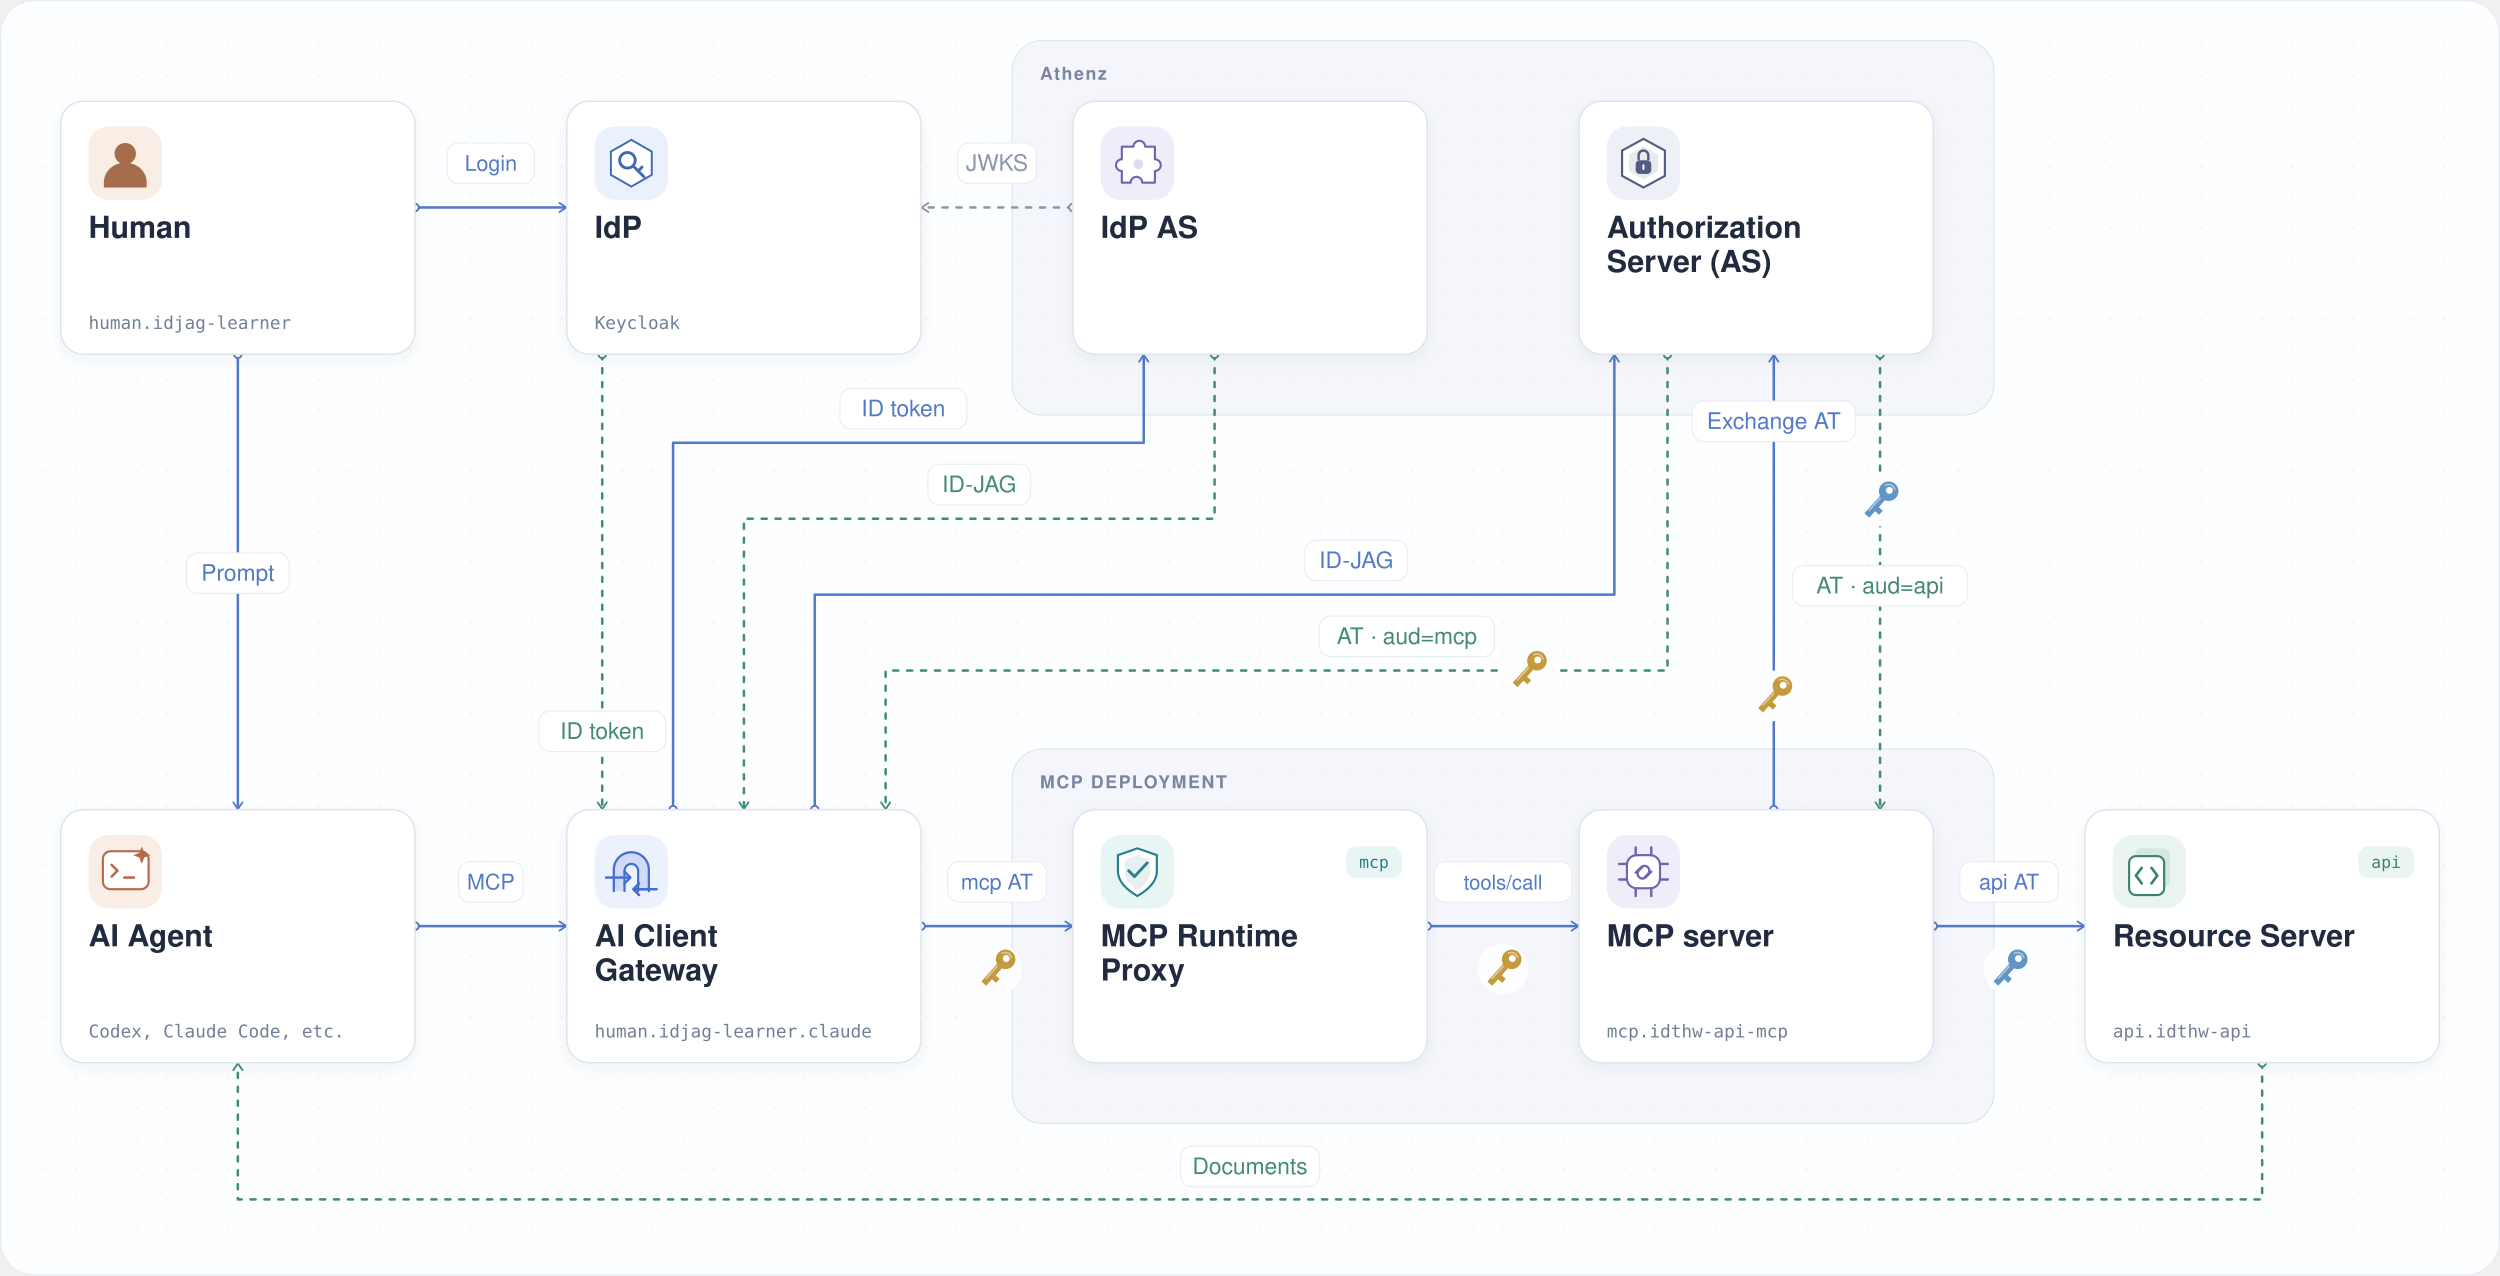
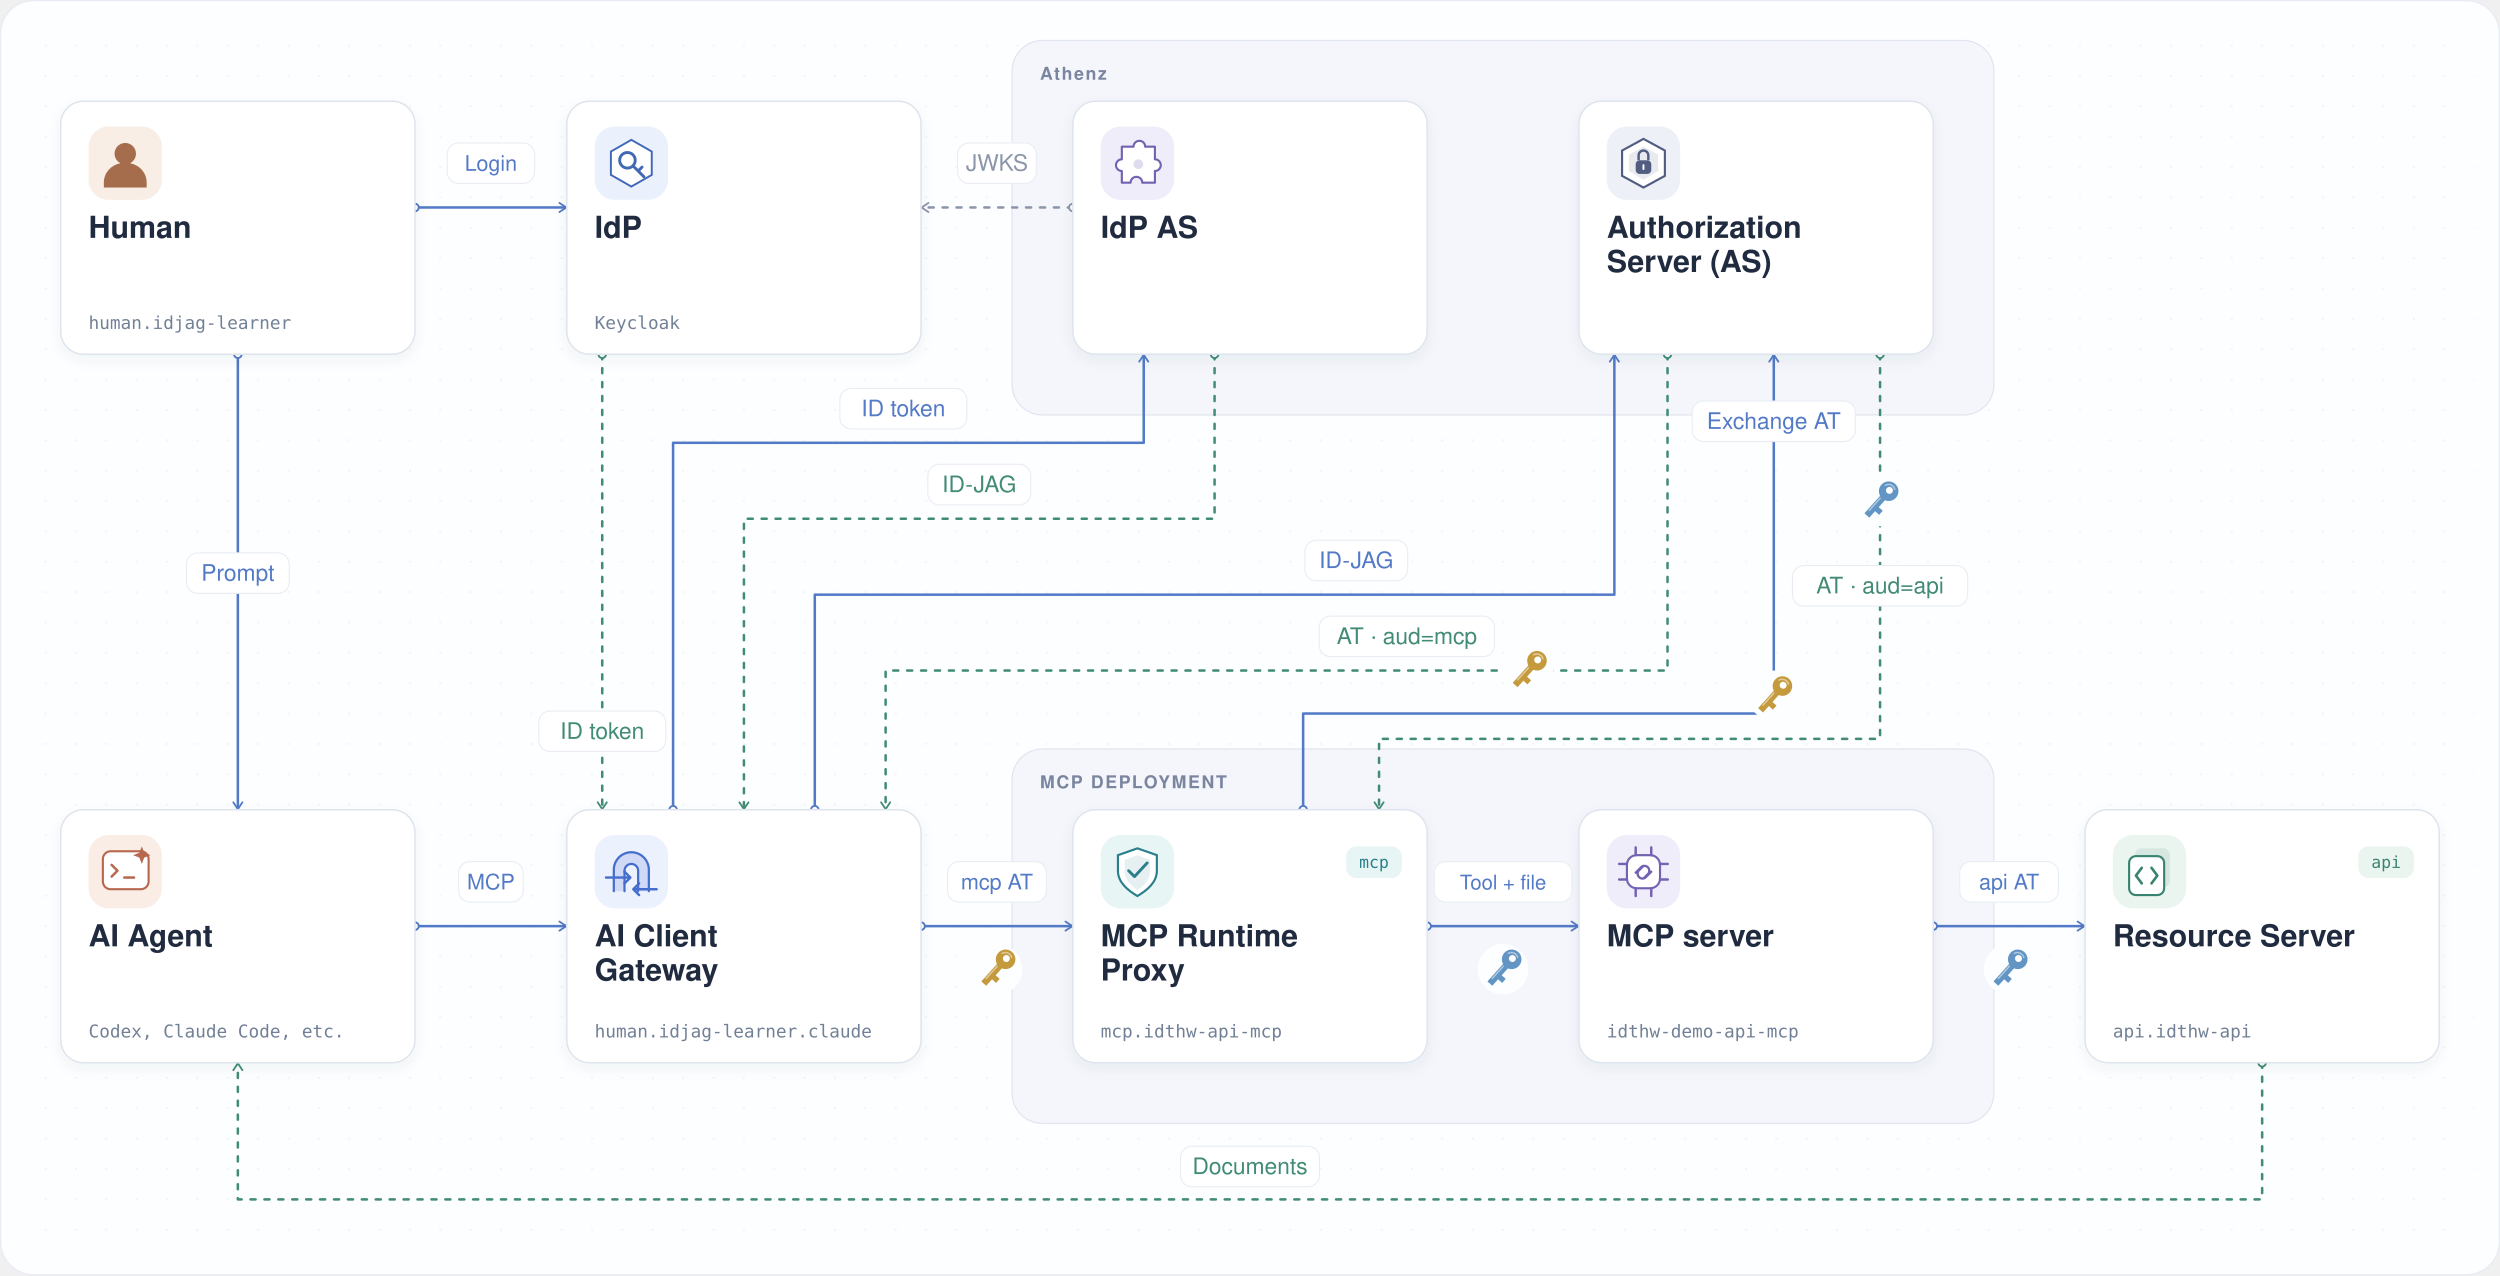
<svg xmlns="http://www.w3.org/2000/svg" width="1976" height="1008" viewBox="0 0 1976 1008" role="img" aria-labelledby="title desc">
  <defs>
    <marker id="arrow-blue" viewBox="0 0 10 10" refX="8.5" refY="5" markerWidth="9" markerHeight="9" markerUnits="userSpaceOnUse" orient="auto">
      <path d="m2 1 6 4-6 4" fill="none" stroke="#537AC7" stroke-width="1.6" stroke-linecap="round" stroke-linejoin="round" />
    </marker>
    <marker id="arrow-green" viewBox="0 0 10 10" refX="8.5" refY="5" markerWidth="9" markerHeight="9" markerUnits="userSpaceOnUse" orient="auto">
      <path d="m2 1 6 4-6 4" fill="none" stroke="#428B76" stroke-width="1.6" stroke-linecap="round" stroke-linejoin="round" />
    </marker>
    <marker id="arrow-red" viewBox="0 0 10 10" refX="8.5" refY="5" markerWidth="9" markerHeight="9" markerUnits="userSpaceOnUse" orient="auto">
      <path d="m2 1 6 4-6 4" fill="none" stroke="#C46864" stroke-width="1.6" stroke-linecap="round" stroke-linejoin="round" />
    </marker>
    <marker id="arrow-gray" viewBox="0 0 10 10" refX="8.5" refY="5" markerWidth="9" markerHeight="9" markerUnits="userSpaceOnUse" orient="auto">
      <path d="m2 1 6 4-6 4" fill="none" stroke="#8B96AA" stroke-width="1.6" stroke-linecap="round" stroke-linejoin="round" />
    </marker>
    <marker id="arrow-purple" viewBox="0 0 10 10" refX="8.5" refY="5" markerWidth="9" markerHeight="9" markerUnits="userSpaceOnUse" orient="auto">
      <path d="m2 1 6 4-6 4" fill="none" stroke="#8770B1" stroke-width="1.6" stroke-linecap="round" stroke-linejoin="round" />
    </marker>
    <g id="access-token-key" transform="rotate(42 22 22)">
      <path d="M19 15h6v12h5v5h-5v8h-6Z" fill="currentColor" />
      <circle cx="22" cy="10" r="9" fill="currentColor" />
      <circle cx="22" cy="9" r="3.2" fill="white" />
      <path d="M16 8a6 6 0 0 1 9-3M20.5 20v15" fill="none" stroke="white" stroke-opacity=".48" stroke-width="1.4" stroke-linecap="round" />
    </g>
    <filter id="card-shadow" x="-12%" y="-18%" width="124%" height="148%">
      <feDropShadow dx="0" dy="4" stdDeviation="5" flood-color="#253B68" flood-opacity=".055" />
    </filter>
    <pattern id="grid" width="24" height="24" patternUnits="userSpaceOnUse">
      <circle cx="12" cy="12" r=".7" fill="#C9D2E2" opacity=".38" />
    </pattern>
  </defs>
  <rect x=".5" y=".5" width="1975" height="1007" rx="26" fill="#FDFEFF" stroke="#E7ECF4" />
  <rect x="20" y="20" width="1936" height="968" rx="18" fill="url(#grid)" />
  <g font-family="Avenir Next, Avenir, Segoe UI, Helvetica, Arial, sans-serif">
    <rect data-group="Athenz" x="800" y="32" width="776" height="296" rx="24" fill="#F1F3FA" fill-opacity=".8" stroke="#E1E5F0" stroke-width="1" />
    <text x="822" y="63" fill="#7A85A0" font-size="14" font-weight="600" text-anchor="start" letter-spacing="1.3">Athenz</text>
    <rect data-group="MCP DEPLOYMENT" x="800" y="592" width="776" height="296" rx="24" fill="#F1F3FA" fill-opacity=".8" stroke="#E1E5F0" stroke-width="1" />
    <text x="822" y="623" fill="#7A85A0" font-size="14" font-weight="600" text-anchor="start" letter-spacing="1.3">MCP DEPLOYMENT</text>
    <path d="M328 164 L448 164" fill="none" stroke="#537AC7" stroke-width="2" stroke-linecap="round" stroke-linejoin="round" marker-end="url(#arrow-blue)" />
    <circle cx="328" cy="164" r="3" fill="white" stroke="#537AC7" stroke-width="1.5" />
    <path d="M188 280 L188 640" fill="none" stroke="#537AC7" stroke-width="2" stroke-linecap="round" stroke-linejoin="round" marker-end="url(#arrow-blue)" />
    <circle cx="188" cy="280" r="3" fill="white" stroke="#537AC7" stroke-width="1.5" />
    <path d="M476 280 L476 640" fill="none" stroke="#428B76" stroke-width="2" stroke-linecap="round" stroke-linejoin="round" stroke-dasharray="4 7" marker-end="url(#arrow-green)" />
    <circle cx="476" cy="280" r="3" fill="white" stroke="#428B76" stroke-width="1.5" />
    <path d="M848 164 L728 164" fill="none" stroke="#8B96AA" stroke-width="2" stroke-linecap="round" stroke-linejoin="round" stroke-dasharray="4 7" marker-end="url(#arrow-gray)" />
    <circle cx="848" cy="164" r="3" fill="white" stroke="#8B96AA" stroke-width="1.5" />
    <path d="M532 640 L532 350 L904 350 L904 280" fill="none" stroke="#537AC7" stroke-width="2" stroke-linecap="round" stroke-linejoin="round" marker-end="url(#arrow-blue)" />
    <circle cx="532" cy="640" r="3" fill="white" stroke="#537AC7" stroke-width="1.5" />
    <path d="M960 280 L960 410 L588 410 L588 640" fill="none" stroke="#428B76" stroke-width="2" stroke-linecap="round" stroke-linejoin="round" stroke-dasharray="4 7" marker-end="url(#arrow-green)" />
    <circle cx="960" cy="280" r="3" fill="white" stroke="#428B76" stroke-width="1.5" />
    <path d="M644 640 L644 470 L1276 470 L1276 280" fill="none" stroke="#537AC7" stroke-width="2" stroke-linecap="round" stroke-linejoin="round" marker-end="url(#arrow-blue)" />
    <circle cx="644" cy="640" r="3" fill="white" stroke="#537AC7" stroke-width="1.5" />
    <path d="M1318 280 L1318 530 L700 530 L700 640" fill="none" stroke="#428B76" stroke-width="2" stroke-linecap="round" stroke-linejoin="round" stroke-dasharray="4 7" marker-end="url(#arrow-green)" />
    <circle cx="1318" cy="280" r="3" fill="white" stroke="#428B76" stroke-width="1.5" />
-     <path d="M1402 640 L1402 280" fill="none" stroke="#537AC7" stroke-width="2" stroke-linecap="round" stroke-linejoin="round" marker-end="url(#arrow-blue)" />
-     <circle cx="1402" cy="640" r="3" fill="white" stroke="#537AC7" stroke-width="1.5" />
-     <path d="M1486 280 L1486 640" fill="none" stroke="#428B76" stroke-width="2" stroke-linecap="round" stroke-linejoin="round" stroke-dasharray="4 7" marker-end="url(#arrow-green)" />
+     <path d="M1030 640 L1030 564 L1402 564 L1402 280" fill="none" stroke="#537AC7" stroke-width="2" stroke-linecap="round" stroke-linejoin="round" marker-end="url(#arrow-blue)" />
+     <circle cx="1030" cy="640" r="3" fill="white" stroke="#537AC7" stroke-width="1.5" />
+     <path d="M1486 280 L1486 584 L1090 584 L1090 640" fill="none" stroke="#428B76" stroke-width="2" stroke-linecap="round" stroke-linejoin="round" stroke-dasharray="4 7" marker-end="url(#arrow-green)" />
    <circle cx="1486" cy="280" r="3" fill="white" stroke="#428B76" stroke-width="1.5" />
    <path d="M328 732 L448 732" fill="none" stroke="#537AC7" stroke-width="2" stroke-linecap="round" stroke-linejoin="round" marker-end="url(#arrow-blue)" />
    <circle cx="328" cy="732" r="3" fill="white" stroke="#537AC7" stroke-width="1.5" />
    <path d="M728 732 L848 732" fill="none" stroke="#537AC7" stroke-width="2" stroke-linecap="round" stroke-linejoin="round" marker-end="url(#arrow-blue)" />
    <circle cx="728" cy="732" r="3" fill="white" stroke="#537AC7" stroke-width="1.5" />
    <path d="M1128 732 L1248 732" fill="none" stroke="#537AC7" stroke-width="2" stroke-linecap="round" stroke-linejoin="round" marker-end="url(#arrow-blue)" />
    <circle cx="1128" cy="732" r="3" fill="white" stroke="#537AC7" stroke-width="1.5" />
    <path d="M1528 732 L1648 732" fill="none" stroke="#537AC7" stroke-width="2" stroke-linecap="round" stroke-linejoin="round" marker-end="url(#arrow-blue)" />
    <circle cx="1528" cy="732" r="3" fill="white" stroke="#537AC7" stroke-width="1.5" />
    <path d="M1788 840 L1788 948 L188 948 L188 840" fill="none" stroke="#428B76" stroke-width="2" stroke-linecap="round" stroke-linejoin="round" stroke-dasharray="4 7" marker-end="url(#arrow-green)" />
    <circle cx="1788" cy="840" r="3" fill="white" stroke="#428B76" stroke-width="1.5" />
    <g data-component="human">
      <rect x="48" y="80" width="280" height="200" rx="18" fill="white" stroke="#DEE4ED" stroke-width="1.2" filter="url(#card-shadow)" />
      <rect x="70" y="100" width="58" height="58" rx="16" fill="#F8EEE6" />
      <g transform="translate(79 109) scale(0.7692308)" color="#A66D4C">
        <path d="M21 26a11 11 0 1 1 10 0c10 2 17 10 17 20v5H4v-5c0-10 7-18 17-20Z" fill="currentColor" />
      </g>
      <text x="70" y="188" fill="#202B40" font-size="24" font-weight="600" text-anchor="start">Human</text>
      <text x="70" y="260" fill="#718096" font-size="14" font-weight="500" text-anchor="start" font-family="Menlo, Consolas, monospace">human.idjag-learner</text>
    </g>
    <g data-component="idp">
      <rect x="448" y="80" width="280" height="200" rx="18" fill="white" stroke="#DEE4ED" stroke-width="1.2" filter="url(#card-shadow)" />
      <rect x="470" y="100" width="58" height="58" rx="16" fill="#EBF1FC" />
      <g transform="translate(479 109) scale(0.7692308)" color="#4168B5">
        <path d="M26 2 47 14v24L26 50 5 38V14Z" fill="white" stroke="currentColor" stroke-width="2" />
        <circle cx="22" cy="23" r="8" fill="none" stroke="currentColor" stroke-width="3" />
        <path d="m28 29 11 11m-6-6 4-4" fill="none" stroke="currentColor" stroke-width="3" stroke-linecap="round" />
      </g>
      <text x="470" y="188" fill="#202B40" font-size="24" font-weight="600" text-anchor="start">IdP</text>
      <text x="470" y="260" fill="#718096" font-size="14" font-weight="500" text-anchor="start" font-family="Menlo, Consolas, monospace">Keycloak</text>
    </g>
    <g data-component="idp-as">
      <rect x="848" y="80" width="280" height="200" rx="18" fill="white" stroke="#DEE4ED" stroke-width="1.2" filter="url(#card-shadow)" />
      <rect x="870" y="100" width="58" height="58" rx="16" fill="#F0EDFA" />
      <g transform="translate(879 109) scale(0.7692308)" color="#7361B2">
        <path d="M10 9h12a6 6 0 1 1 12 0h10v13a6 6 0 1 1 0 12v12H31a6 6 0 1 0-12 0h-9V34a6 6 0 1 1 0-12Z" fill="white" stroke="currentColor" stroke-width="2.2" stroke-linejoin="round" />
        <circle cx="27" cy="27" r="5" fill="currentColor" opacity=".22" />
      </g>
      <text x="870" y="188" fill="#202B40" font-size="24" font-weight="600" text-anchor="start">IdP AS</text>
    </g>
    <g data-component="as">
      <rect x="1248" y="80" width="280" height="200" rx="18" fill="white" stroke="#DEE4ED" stroke-width="1.2" filter="url(#card-shadow)" />
      <rect x="1270" y="100" width="58" height="58" rx="16" fill="#EEF0F8" />
      <g transform="translate(1279 109) scale(0.7692308)" color="#505D80">
        <path d="m26 1 22 12v26L26 51 4 39V13Z" fill="white" stroke="currentColor" stroke-width="2.2" />
        <path d="m26 9 15 8v17L26 43l-15-9V17Z" fill="currentColor" opacity=".13" />
        <rect x="18" y="23" width="16" height="14" rx="4" fill="currentColor" />
        <path d="M21 23v-5a5 5 0 0 1 10 0v5" fill="none" stroke="currentColor" stroke-width="2.5" />
        <path d="M26 28v4" stroke="white" stroke-width="2" stroke-linecap="round" />
      </g>
      <text x="1270" y="188" fill="#202B40" font-size="24" font-weight="600" text-anchor="start">Authorization</text>
      <text x="1270" y="215" fill="#202B40" font-size="24" font-weight="600" text-anchor="start">Server (AS)</text>
    </g>
    <g data-component="client">
      <rect x="48" y="640" width="280" height="200" rx="18" fill="white" stroke="#DEE4ED" stroke-width="1.2" filter="url(#card-shadow)" />
      <rect x="70" y="660" width="58" height="58" rx="16" fill="#FAEDE6" />
      <g transform="translate(79 669) scale(0.7692308)" color="#B96850">
        <rect x="3" y="5" width="47" height="39" rx="8" fill="white" stroke="currentColor" stroke-width="2.2" />
        <path d="m12 19 6 6-6 6m13 1h10" fill="none" stroke="currentColor" stroke-width="2.6" stroke-linecap="round" stroke-linejoin="round" />
        <path d="m43 0 2.5 6.5L52 9l-6.5 2.5L43 18l-2.5-6.5L34 9l6.5-2.5Z" fill="currentColor" />
      </g>
      <text x="70" y="748" fill="#202B40" font-size="24" font-weight="600" text-anchor="start">AI Agent</text>
      <text x="70" y="820" fill="#718096" font-size="14" font-weight="500" text-anchor="start" font-family="Menlo, Consolas, monospace">Codex, Claude Code, etc.</text>
    </g>
    <g data-component="gateway">
      <rect x="448" y="640" width="280" height="200" rx="18" fill="white" stroke="#DEE4ED" stroke-width="1.2" filter="url(#card-shadow)" />
      <rect x="470" y="660" width="58" height="58" rx="16" fill="#ECF1FE" />
      <g transform="translate(479 669) scale(0.7692308)" color="#456DCD">
        <path d="M8 46V24a18 18 0 0 1 36 0v22H33V25a7 7 0 0 0-14 0v21Z" fill="currentColor" opacity=".17" />
        <path d="M8 46V24a18 18 0 0 1 36 0v22M19 46V25a7 7 0 0 1 14 0v21" fill="none" stroke="currentColor" stroke-width="2.3" stroke-linecap="round" />
        <path d="M0 32h25m-6-6 6 6-6 6m33 6H28m6-6-6 6 6 6" fill="none" stroke="currentColor" stroke-width="2.5" stroke-linecap="round" stroke-linejoin="round" />
      </g>
      <text x="470" y="748" fill="#202B40" font-size="24" font-weight="600" text-anchor="start">AI Client</text>
      <text x="470" y="775" fill="#202B40" font-size="24" font-weight="600" text-anchor="start">Gateway</text>
      <text x="470" y="820" fill="#718096" font-size="14" font-weight="500" text-anchor="start" font-family="Menlo, Consolas, monospace">human.idjag-learner.claude</text>
    </g>
    <g data-component="proxy">
      <rect x="848" y="640" width="280" height="200" rx="18" fill="white" stroke="#DEE4ED" stroke-width="1.2" filter="url(#card-shadow)" />
      <rect x="870" y="660" width="58" height="58" rx="16" fill="#E7F5F5" />
      <g transform="translate(879 669) scale(0.7692308)" color="#287E8B">
        <path d="m26 2 20 7v16c0 12-10 20-20 26C16 45 6 37 6 25V9Z" fill="white" stroke="currentColor" stroke-width="2.2" />
        <path d="m26 9 13 5v12c0 8-6 14-13 19-7-5-13-11-13-19V14Z" fill="currentColor" opacity=".12" />
        <path d="m17 25 6 6 13-14" fill="none" stroke="currentColor" stroke-width="3" stroke-linecap="round" stroke-linejoin="round" />
      </g>
      <rect x="1064" y="669" width="44" height="25" rx="8" fill="#E7F5F5" />
      <text x="1086" y="686" fill="#287E8B" font-size="13" font-weight="500" text-anchor="middle" font-family="Menlo, Consolas, monospace">mcp</text>
      <text x="870" y="748" fill="#202B40" font-size="24" font-weight="600" text-anchor="start">MCP Runtime</text>
      <text x="870" y="775" fill="#202B40" font-size="24" font-weight="600" text-anchor="start">Proxy</text>
+       <text x="870" y="820" fill="#718096" font-size="14" font-weight="500" text-anchor="start" font-family="Menlo, Consolas, monospace">mcp.idthw-api-mcp</text>
    </g>
    <g data-component="mcp">
      <rect x="1248" y="640" width="280" height="200" rx="18" fill="white" stroke="#DEE4ED" stroke-width="1.2" filter="url(#card-shadow)" />
      <rect x="1270" y="660" width="58" height="58" rx="16" fill="#F0EDFA" />
      <g transform="translate(1279 669) scale(0.7692308)" color="#7361B2">
        <rect x="9" y="9" width="34" height="34" rx="10" fill="white" stroke="currentColor" stroke-width="2.2" />
        <path d="M18 1v8m16-8v8M18 43v8m16-8v8M1 18h8m-8 16h8m34-16h8m-8 16h8" stroke="currentColor" stroke-width="2.5" stroke-linecap="round" />
        <path d="m18 27 6-6a5 5 0 0 1 7 7l-5 5m8-7-6 6a5 5 0 0 1-7-7l5-5" fill="none" stroke="currentColor" stroke-width="2.4" stroke-linecap="round" />
      </g>
      <text x="1270" y="748" fill="#202B40" font-size="24" font-weight="600" text-anchor="start">MCP server</text>
-       <text x="1270" y="820" fill="#718096" font-size="14" font-weight="500" text-anchor="start" font-family="Menlo, Consolas, monospace">mcp.idthw-api-mcp</text>
+       <text x="1270" y="820" fill="#718096" font-size="14" font-weight="500" text-anchor="start" font-family="Menlo, Consolas, monospace">idthw-demo-api-mcp</text>
    </g>
    <g data-component="api">
      <rect x="1648" y="640" width="280" height="200" rx="18" fill="white" stroke="#DEE4ED" stroke-width="1.2" filter="url(#card-shadow)" />
      <rect x="1670" y="660" width="58" height="58" rx="16" fill="#EAF5EF" />
      <g transform="translate(1679 669) scale(0.7692308)" color="#38836F">
        <rect x="11" y="2" width="36" height="40" rx="7" fill="currentColor" opacity=".12" />
        <rect x="5" y="10" width="36" height="40" rx="7" fill="white" stroke="currentColor" stroke-width="2.2" />
        <path d="m18 22-6 8 6 8m10-16 6 8-6 8" fill="none" stroke="currentColor" stroke-width="2.7" stroke-linecap="round" stroke-linejoin="round" />
      </g>
      <rect x="1864" y="669" width="44" height="25" rx="8" fill="#EAF5EF" />
      <text x="1886" y="686" fill="#38836F" font-size="13" font-weight="500" text-anchor="middle" font-family="Menlo, Consolas, monospace">api</text>
      <text x="1670" y="748" fill="#202B40" font-size="24" font-weight="600" text-anchor="start">Resource Server</text>
      <text x="1670" y="820" fill="#718096" font-size="14" font-weight="500" text-anchor="start" font-family="Menlo, Consolas, monospace">api.idthw-api</text>
    </g>
    <g>
      <rect x="353.475" y="113" width="69.05" height="32" rx="9" fill="#FFFFFF" stroke="#E9EDF3" stroke-width=".9" />
      <text x="388" y="135" fill="#537AC7" font-size="17" font-weight="500" text-anchor="middle">Login</text>
    </g>
    <g>
      <rect x="147.38" y="437" width="81.24" height="32" rx="9" fill="#FFFFFF" stroke="#E9EDF3" stroke-width=".9" />
      <text x="188" y="459" fill="#537AC7" font-size="18" font-weight="500" text-anchor="middle">Prompt</text>
    </g>
    <g>
      <rect x="425.84" y="562" width="100.32" height="32" rx="9" fill="#FFFFFF" stroke="#E9EDF3" stroke-width=".9" />
      <text x="476" y="584" fill="#428B76" font-size="18" font-weight="500" text-anchor="middle">ID token</text>
    </g>
    <g>
      <rect x="756.92" y="113" width="62.16" height="32" rx="9" fill="#FFFFFF" stroke="#E9EDF3" stroke-width=".9" />
      <text x="788" y="135" fill="#8B96AA" font-size="18" font-weight="500" text-anchor="middle">JWKS</text>
    </g>
    <g>
      <rect x="663.84" y="307" width="100.32" height="32" rx="9" fill="#FFFFFF" stroke="#E9EDF3" stroke-width=".9" />
      <text x="714" y="329" fill="#537AC7" font-size="18" font-weight="500" text-anchor="middle">ID token</text>
    </g>
    <g>
      <rect x="733.38" y="367" width="81.24" height="32" rx="9" fill="#FFFFFF" stroke="#E9EDF3" stroke-width=".9" />
      <text x="774" y="389" fill="#428B76" font-size="18" font-weight="500" text-anchor="middle">ID-JAG</text>
    </g>
    <g>
      <rect x="1031.38" y="427" width="81.24" height="32" rx="9" fill="#FFFFFF" stroke="#E9EDF3" stroke-width=".9" />
      <text x="1072" y="449" fill="#537AC7" font-size="18" font-weight="500" text-anchor="middle">ID-JAG</text>
    </g>
    <g>
      <rect x="1042.76" y="487" width="138.48" height="32" rx="9" fill="#FFFFFF" stroke="#E9EDF3" stroke-width=".9" />
      <text x="1112" y="509" fill="#428B76" font-size="18" font-weight="500" text-anchor="middle">AT · aud=mcp</text>
    </g>
    <g data-token-kind="access" aria-label="Access token">
      <circle cx="1208" cy="530" r="20" fill="#FDFEFF" />
      <use href="#access-token-key" transform="translate(1189 511) scale(.86)" color="#C49A3C" />
    </g>
    <g>
      <rect x="1337.53" y="317" width="128.94" height="32" rx="9" fill="#FFFFFF" stroke="#E9EDF3" stroke-width=".9" />
      <text x="1402" y="339" fill="#537AC7" font-size="18" font-weight="500" text-anchor="middle">Exchange AT</text>
    </g>
    <g data-token-kind="access" aria-label="Access token">
      <circle cx="1402" cy="550" r="20" fill="#FDFEFF" />
      <use href="#access-token-key" transform="translate(1383 531) scale(.86)" color="#C49A3C" />
    </g>
    <g>
      <rect x="1416.76" y="447" width="138.48" height="32" rx="9" fill="#FFFFFF" stroke="#E9EDF3" stroke-width=".9" />
      <text x="1486" y="469" fill="#428B76" font-size="18" font-weight="500" text-anchor="middle">AT · aud=api</text>
    </g>
    <g data-token-kind="exchanged" aria-label="Exchanged access token">
      <circle cx="1486" cy="396" r="20" fill="#FDFEFF" />
      <use href="#access-token-key" transform="translate(1467 377) scale(.86)" color="#6295C3" />
    </g>
    <g>
      <rect x="362.485" y="681" width="51.03" height="32" rx="9" fill="#FFFFFF" stroke="#E9EDF3" stroke-width=".9" />
      <text x="388" y="703" fill="#537AC7" font-size="17" font-weight="500" text-anchor="middle">MCP</text>
    </g>
    <g>
      <rect x="748.97" y="681" width="78.06" height="32" rx="9" fill="#FFFFFF" stroke="#E9EDF3" stroke-width=".9" />
      <text x="788" y="703" fill="#537AC7" font-size="17" font-weight="500" text-anchor="middle">mcp AT</text>
    </g>
    <g data-token-kind="access" aria-label="Access token">
      <circle cx="788" cy="766" r="20" fill="#FDFEFF" />
      <use href="#access-token-key" transform="translate(769 747) scale(.86)" color="#C49A3C" />
    </g>
    <g>
      <rect x="1133.6" y="681" width="108.8" height="32" rx="9" fill="#FFFFFF" stroke="#E9EDF3" stroke-width=".9" />
-       <text x="1188" y="703" fill="#537AC7" font-size="16" font-weight="500" text-anchor="middle">tools/call</text>
-     </g>
-     <g data-token-kind="access" aria-label="Access token">
+       <text x="1188" y="703" fill="#537AC7" font-size="16" font-weight="500" text-anchor="middle">Tool + file</text>
+     </g>
+     <g data-token-kind="exchanged" aria-label="Request-specific API access token file">
      <circle cx="1188" cy="766" r="20" fill="#FDFEFF" />
-       <use href="#access-token-key" transform="translate(1169 747) scale(.86)" color="#C49A3C" />
+       <use href="#access-token-key" transform="translate(1169 747) scale(.86)" color="#6295C3" />
    </g>
    <g>
      <rect x="1548.97" y="681" width="78.06" height="32" rx="9" fill="#FFFFFF" stroke="#E9EDF3" stroke-width=".9" />
      <text x="1588" y="703" fill="#537AC7" font-size="17" font-weight="500" text-anchor="middle">api AT</text>
    </g>
    <g data-token-kind="exchanged" aria-label="Exchanged access token">
      <circle cx="1588" cy="766" r="20" fill="#FDFEFF" />
      <use href="#access-token-key" transform="translate(1569 747) scale(.86)" color="#6295C3" />
    </g>
    <g>
      <rect x="933.07" y="906" width="109.86" height="32" rx="9" fill="#FFFFFF" stroke="#E9EDF3" stroke-width=".9" />
      <text x="988" y="928" fill="#428B76" font-size="18" font-weight="500" text-anchor="middle">Documents</text>
    </g>
  </g>
</svg>
